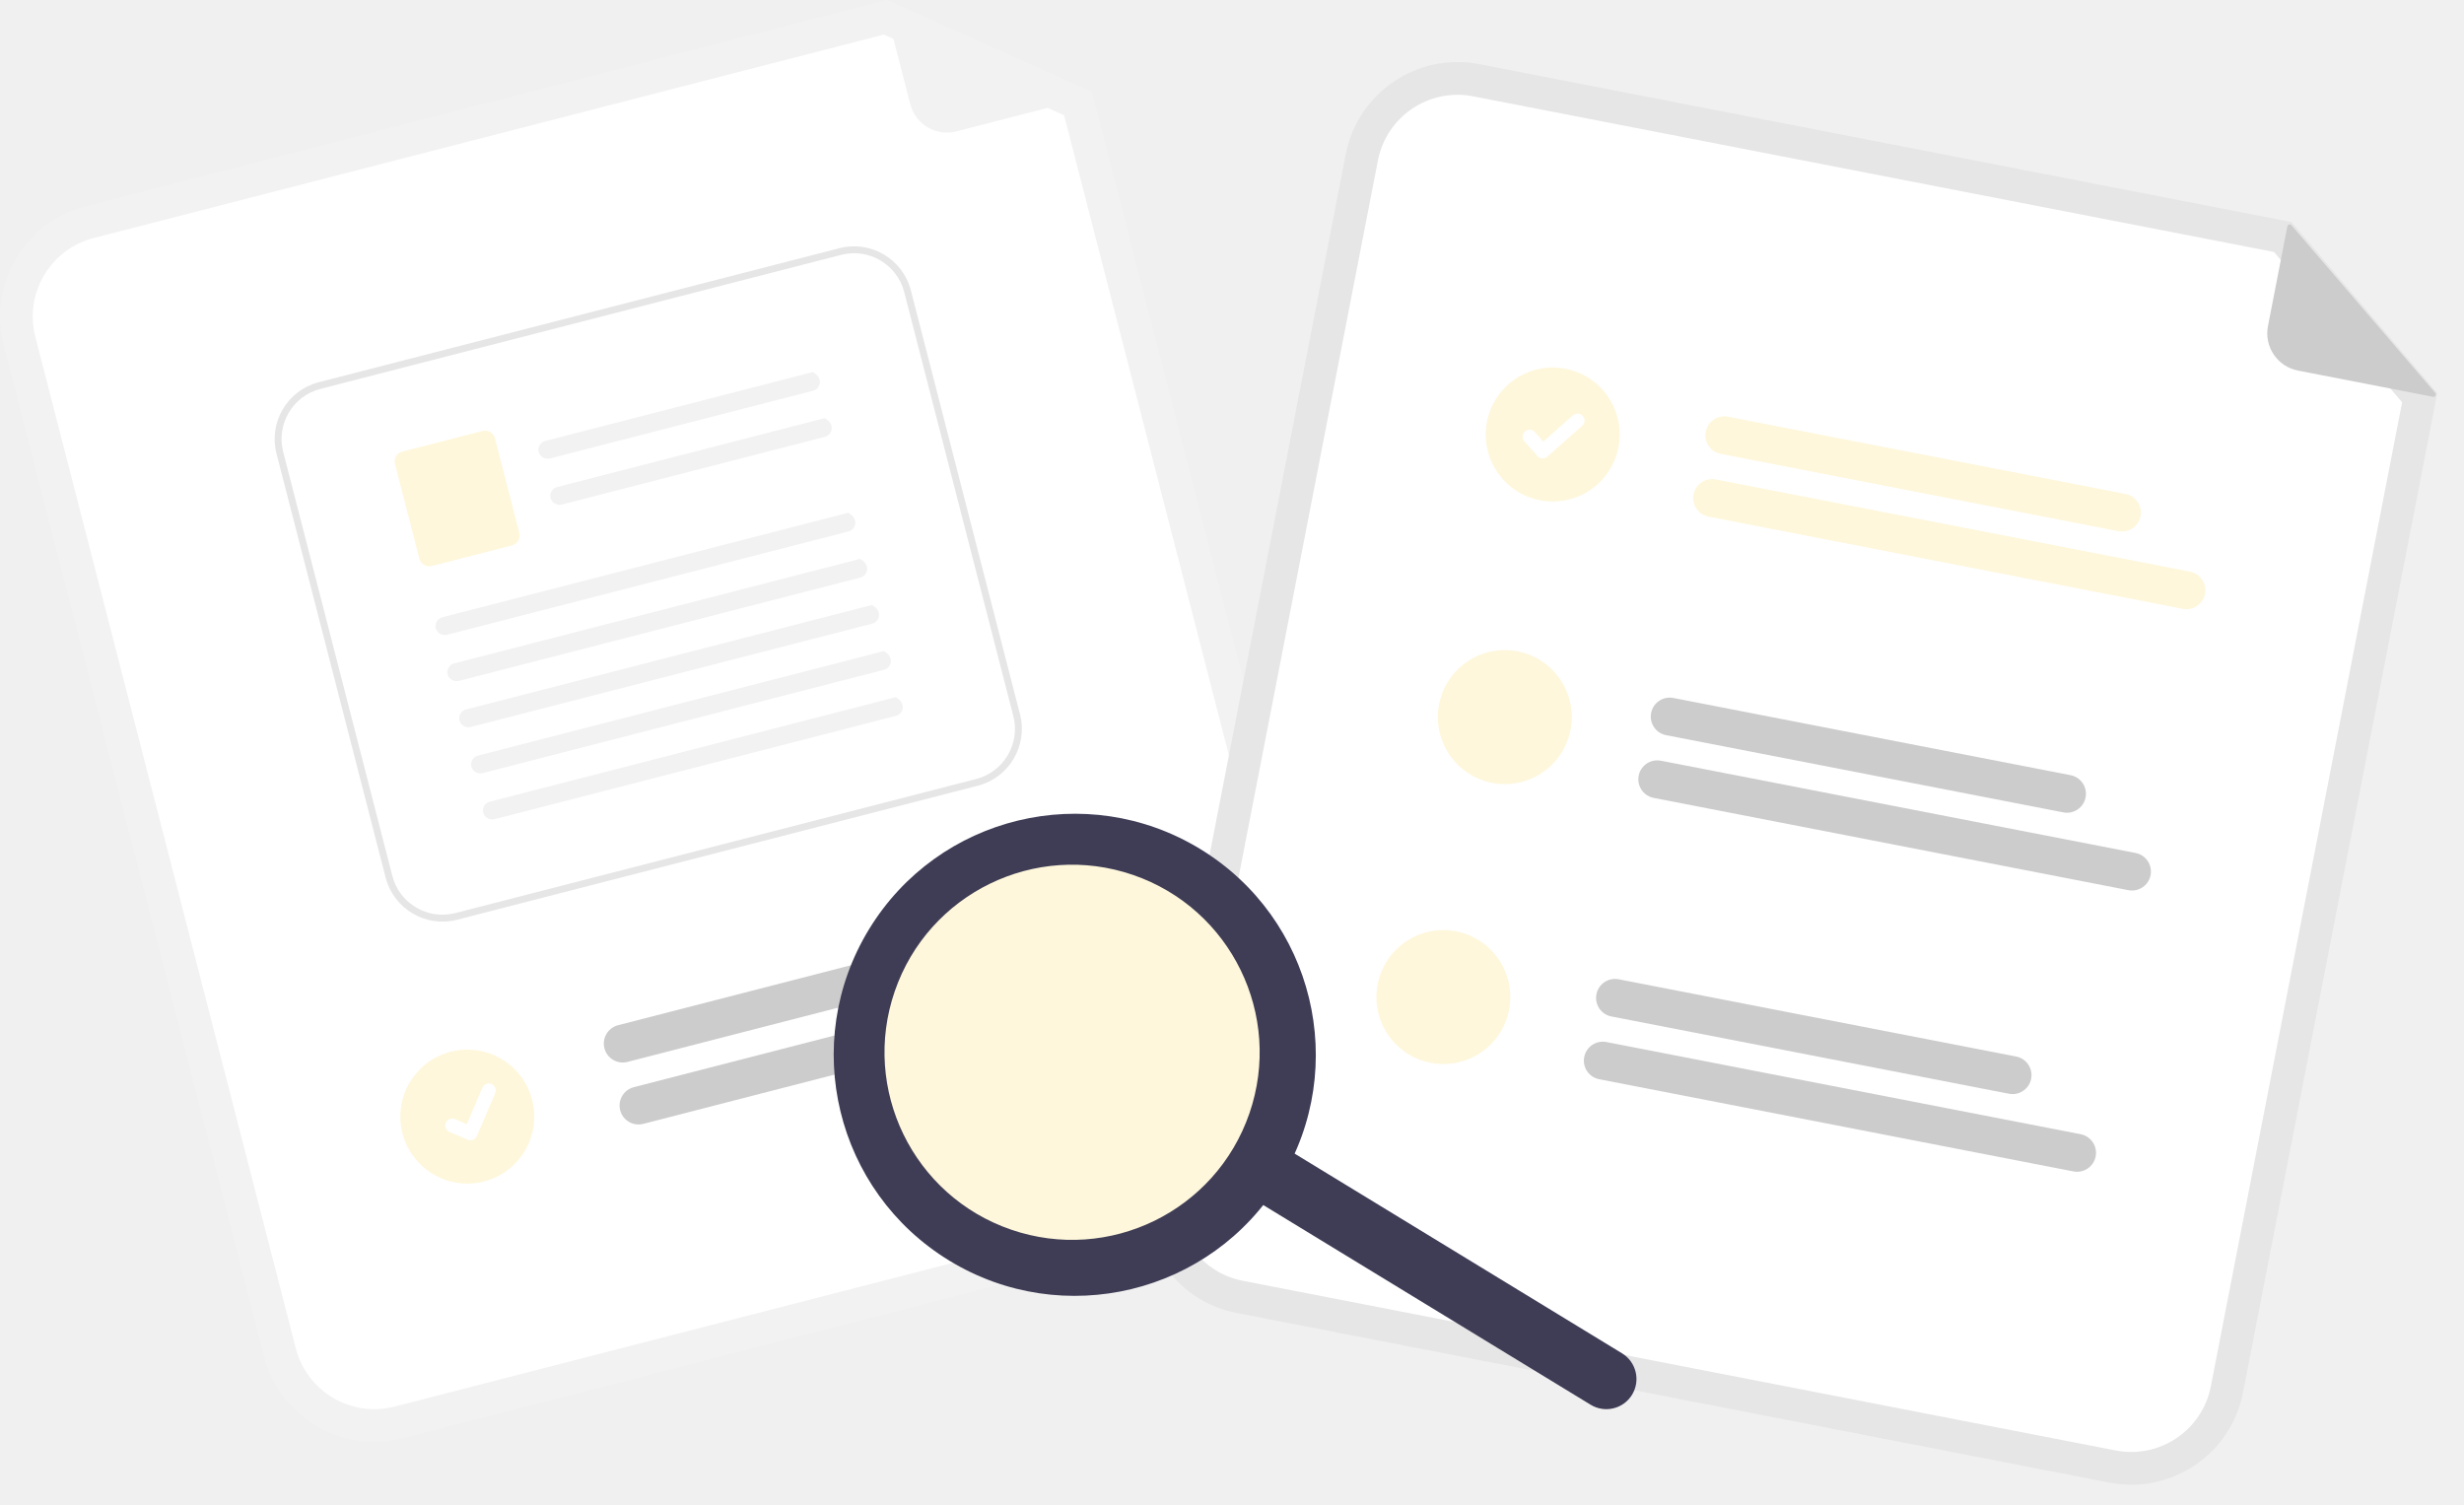
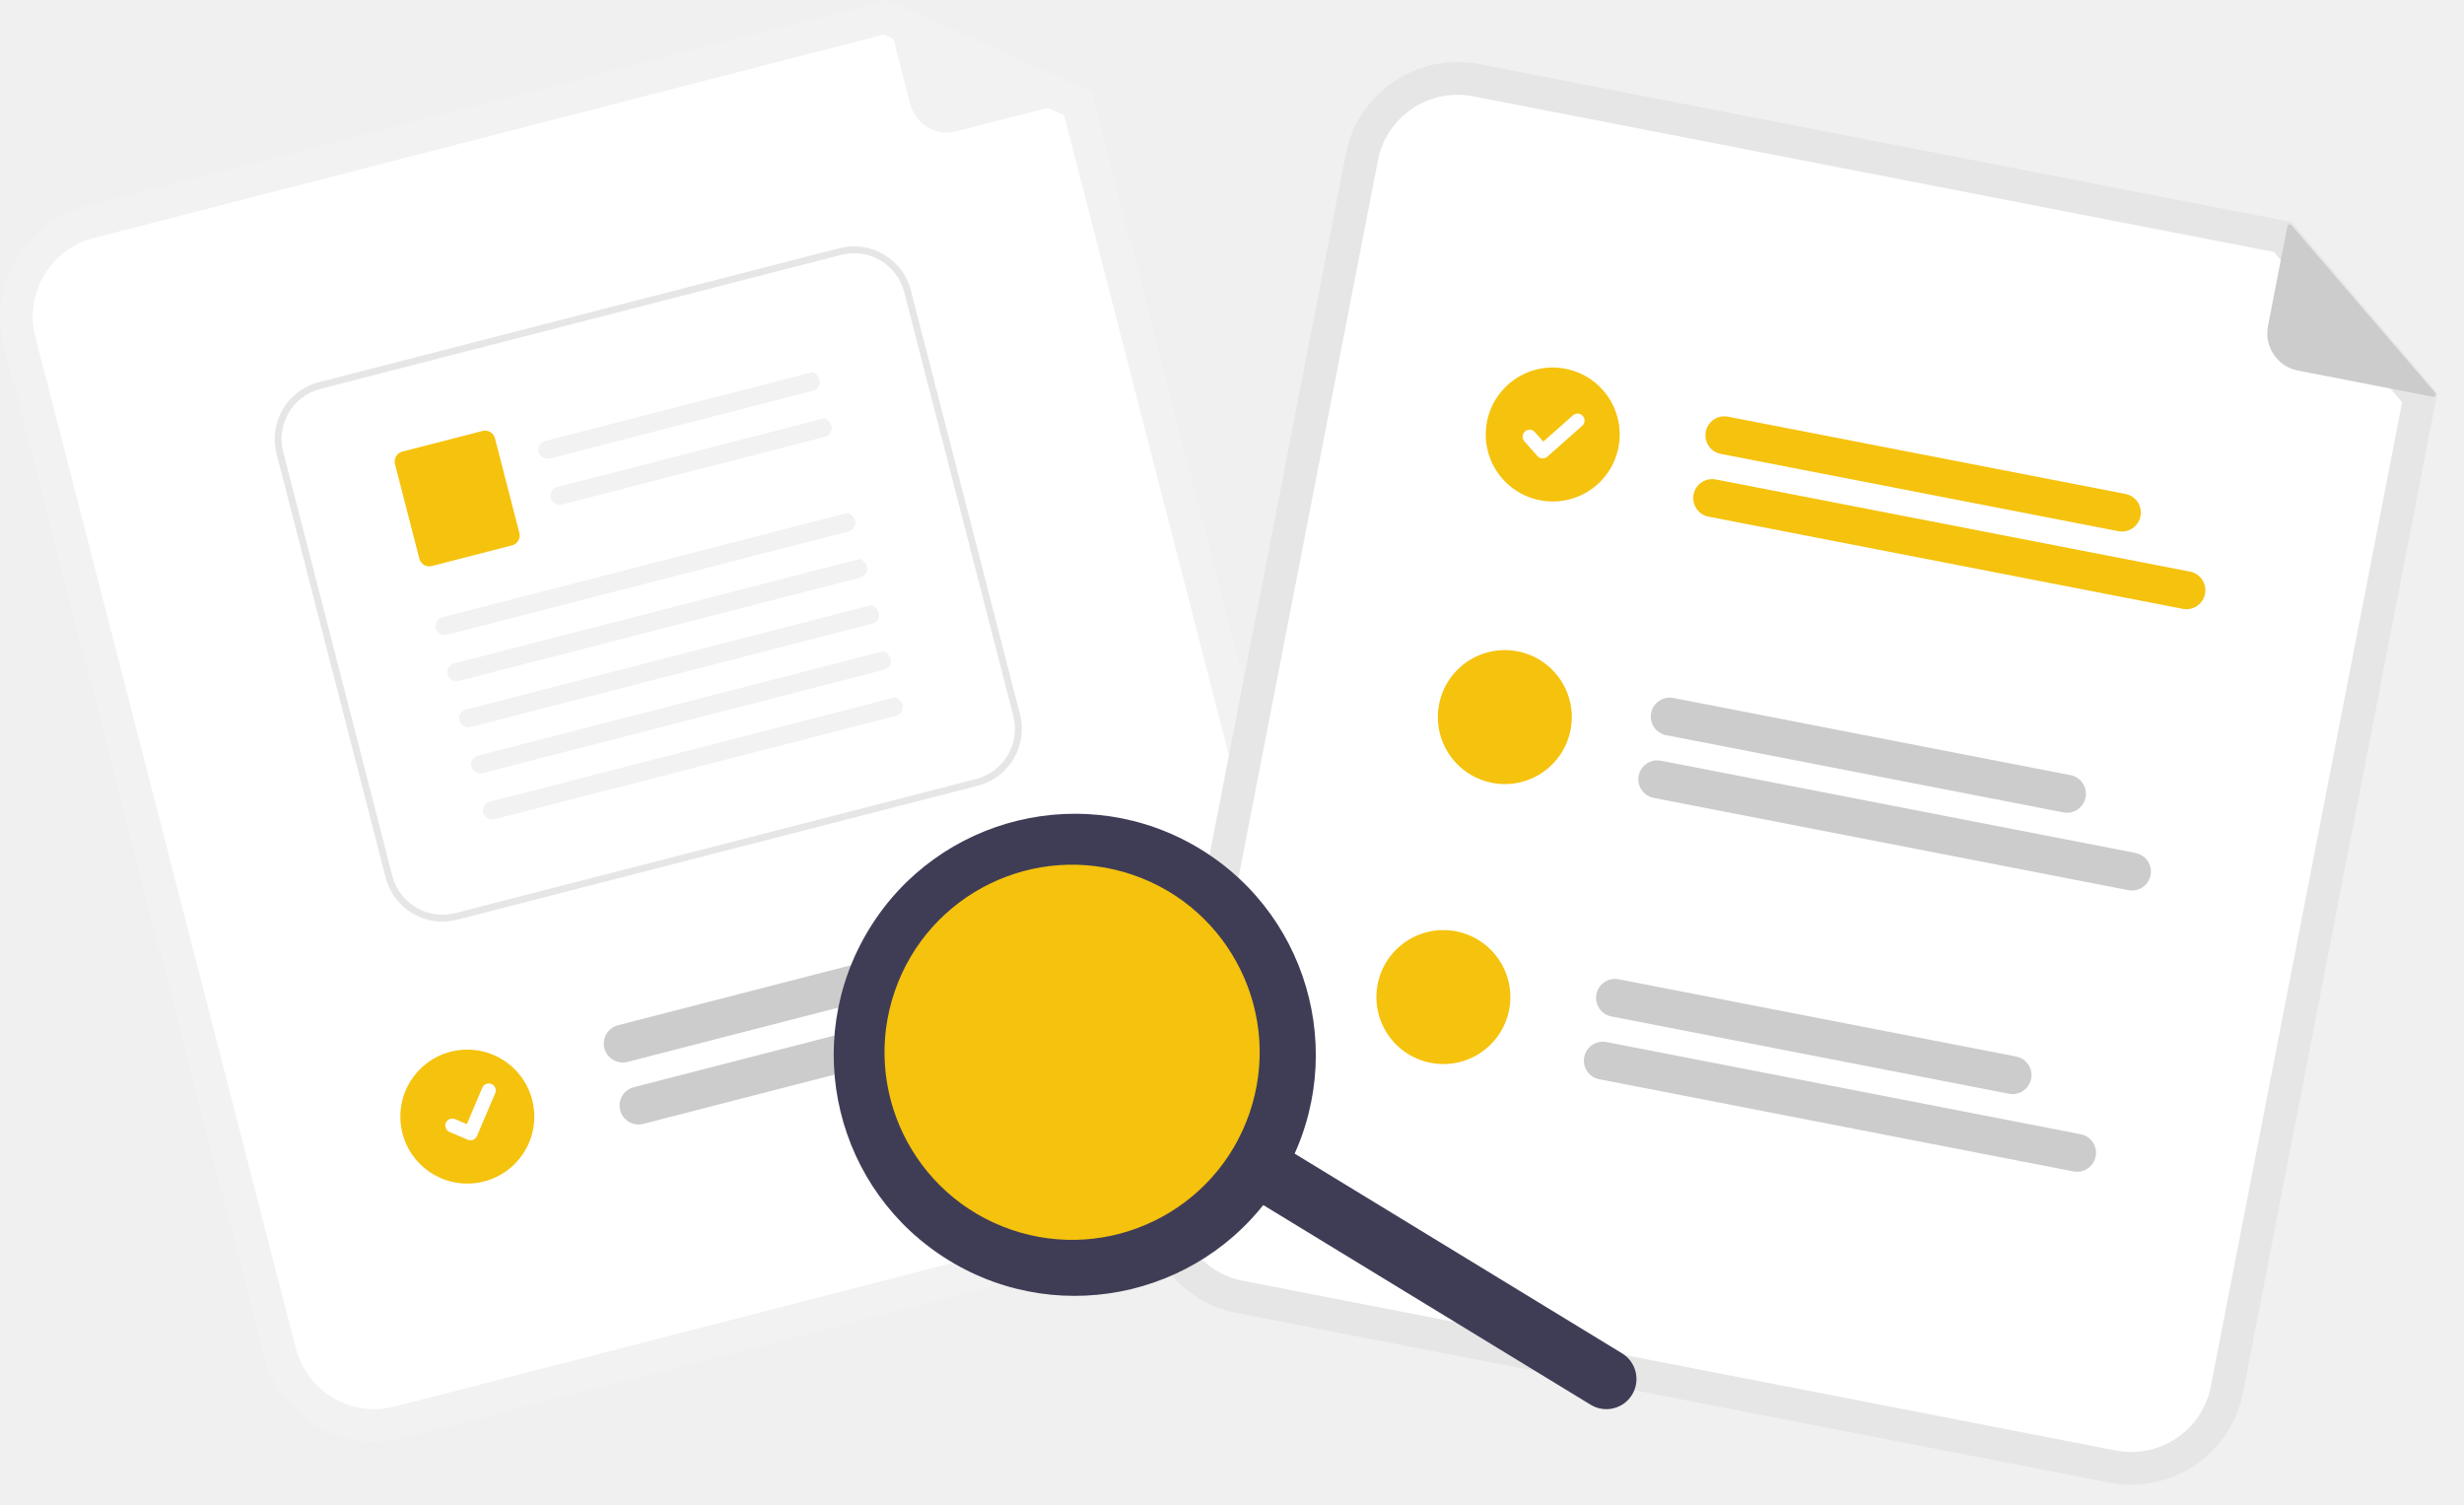
<svg xmlns="http://www.w3.org/2000/svg" width="748.974" height="457.275" viewBox="0 0 748.974 457.275" role="img" artist="Katerina Limpitsouni" source="https://undraw.co/">
  <g id="Group_201" data-name="Group 201" transform="translate(-382.003 -195.455)">
    <g id="Group_200" data-name="Group 200" transform="translate(382.003 195.455)">
-       <path id="Path_3120-317" data-name="Path 3120" d="M695.225,508.82,433.394,576.244a34.622,34.622,0,0,1-42.114-24.866L312.1,243.879a34.622,34.622,0,0,1,24.866-42.114l243.591-62.727L642.9,166.948l77.191,299.757A34.622,34.622,0,0,1,695.225,508.82Z" transform="translate(-311.003 -139.037)" fill="#f2f2f2" />
-       <path id="Path_3121-318" data-name="Path 3121" d="M338.989,210.925a24.655,24.655,0,0,0-17.708,29.99l79.185,307.5a24.655,24.655,0,0,0,29.99,17.708L692.287,498.7a24.655,24.655,0,0,0,17.708-29.99L634,173.595l-54.792-24.529Z" transform="translate(-310.548 -138.556)" fill="#fff" />
-       <path id="Path_3122-319" data-name="Path 3122" d="M629.927,168.5l-40.522,10.435a11.518,11.518,0,0,1-14.026-8.282l-7.707-29.929a.72.72,0,0,1,.989-.837l61.379,27.258a.72.72,0,0,1-.113,1.355Z" transform="translate(-298.695 -139)" fill="#f2f2f2" />
-       <path id="Path_3123-320" data-name="Path 3123" d="M612.519,418.284l-119.208,30.7a5.759,5.759,0,0,1-2.872-11.154l119.208-30.7a5.759,5.759,0,1,1,2.872,11.154Z" transform="translate(-302.605 -126.189)" fill="#ccc" />
-       <path id="Path_3124-321" data-name="Path 3124" d="M640.149,430.592,497.936,467.214a5.759,5.759,0,1,1-2.872-11.154l142.213-36.622a5.759,5.759,0,0,1,2.872,11.154Z" transform="translate(-302.384 -125.599)" fill="#ccc" />
-       <circle id="Ellipse_44" data-name="Ellipse 44" cx="20.355" cy="20.355" r="20.355" transform="translate(121.697 319.055)" fill="#fef7db" />
-       <path id="Path_3125-322" data-name="Path 3125" d="M604.421,374.437,446.1,415.191a17.835,17.835,0,0,1-21.694-12.812L391.229,273.49A17.835,17.835,0,0,1,404.041,251.8l158.32-40.754a17.835,17.835,0,0,1,21.694,12.812l33.178,128.889A17.835,17.835,0,0,1,604.421,374.437Z" transform="translate(-307.183 -135.611)" fill="#fff" />
-       <path id="Path_3126-323" data-name="Path 3126" d="M604.421,374.437,446.1,415.191a17.835,17.835,0,0,1-21.694-12.812L391.229,273.49A17.835,17.835,0,0,1,404.041,251.8l158.32-40.754a17.835,17.835,0,0,1,21.694,12.812l33.178,128.889A17.835,17.835,0,0,1,604.421,374.437ZM404.563,253.826a15.737,15.737,0,0,0-11.3,19.142l33.178,128.889a15.737,15.737,0,0,0,19.142,11.3L603.9,372.407a15.737,15.737,0,0,0,11.3-19.142L582.025,224.376a15.737,15.737,0,0,0-19.142-11.3Z" transform="translate(-307.183 -135.611)" fill="#e6e6e6" />
-       <path id="Path_411-324" data-name="Path 411" d="M550.66,252.63l-79.9,20.568a2.862,2.862,0,0,1-3.467-1.8,2.757,2.757,0,0,1,1.942-3.5l81.335-20.937c3.286,1.665,2.421,5.07.091,5.67Z" transform="translate(-303.514 -133.861)" fill="#f2f2f2" />
-       <path id="Path_412-325" data-name="Path 412" d="M554.1,266l-79.9,20.568a2.862,2.862,0,0,1-3.467-1.8,2.757,2.757,0,0,1,1.942-3.5l81.335-20.937c3.286,1.665,2.421,5.07.091,5.67Z" transform="translate(-303.349 -133.22)" fill="#f2f2f2" />
-       <path id="Path_413-326" data-name="Path 413" d="M461.146,298.825,436.761,305.1a3.1,3.1,0,0,1-3.776-2.23L425.577,274.1a3.1,3.1,0,0,1,2.23-3.776l24.385-6.277a3.105,3.105,0,0,1,3.776,2.23l7.408,28.777a3.1,3.1,0,0,1-2.23,3.776Z" transform="translate(-305.513 -133.047)" fill="#fef7db" />
-       <path id="Path_414-327" data-name="Path 414" d="M562.854,293.445,440.909,324.835a2.862,2.862,0,0,1-3.467-1.8,2.757,2.757,0,0,1,1.942-3.5l123.38-31.76c3.286,1.665,2.421,5.07.091,5.67Z" transform="translate(-304.946 -131.904)" fill="#f2f2f2" />
-       <path id="Path_415-328" data-name="Path 415" d="M566.3,306.822,444.353,338.213a2.862,2.862,0,0,1-3.467-1.8,2.757,2.757,0,0,1,1.942-3.5l123.38-31.76c3.286,1.665,2.421,5.07.091,5.67Z" transform="translate(-304.781 -131.263)" fill="#f2f2f2" />
-       <path id="Path_416-329" data-name="Path 416" d="M569.739,320.192,447.794,351.582a2.862,2.862,0,0,1-3.467-1.8,2.757,2.757,0,0,1,1.942-3.5l123.379-31.76c3.286,1.665,2.421,5.07.091,5.67Z" transform="translate(-304.616 -130.621)" fill="#f2f2f2" />
-       <path id="Path_417-330" data-name="Path 417" d="M573.183,333.569,451.237,364.959a2.862,2.862,0,0,1-3.467-1.8,2.757,2.757,0,0,1,1.942-3.5l123.38-31.76C576.377,329.564,575.513,332.969,573.183,333.569Z" transform="translate(-304.45 -129.98)" fill="#f2f2f2" />
-       <path id="Path_418-331" data-name="Path 418" d="M576.624,346.939,454.679,378.329a2.862,2.862,0,0,1-3.467-1.8,2.757,2.757,0,0,1,1.942-3.5l123.38-31.76C579.819,342.934,578.954,346.339,576.624,346.939Z" transform="translate(-304.285 -129.339)" fill="#f2f2f2" />
-       <path id="Path_395-332" data-name="Path 395" d="M448.363,470.511a2.111,2.111,0,0,1-1.335-.092l-.026-.011-5.545-2.351a2.126,2.126,0,1,1,1.664-3.913l3.593,1.528,4.708-11.076a2.125,2.125,0,0,1,2.787-1.124h0l-.028.072.029-.073a2.127,2.127,0,0,1,1.124,2.788l-5.539,13.023a2.126,2.126,0,0,1-1.431,1.224Z" transform="translate(-304.809 -123.966)" fill="#fff" />
+       <path id="Path_3120-467" data-name="Path 3120" d="M695.225,508.82,433.394,576.244a34.622,34.622,0,0,1-42.114-24.866L312.1,243.879a34.622,34.622,0,0,1,24.866-42.114l243.591-62.727L642.9,166.948l77.191,299.757A34.622,34.622,0,0,1,695.225,508.82Z" transform="translate(-311.003 -139.037)" fill="#f2f2f2" />
+       <path id="Path_3121-468" data-name="Path 3121" d="M338.989,210.925a24.655,24.655,0,0,0-17.708,29.99l79.185,307.5a24.655,24.655,0,0,0,29.99,17.708L692.287,498.7a24.655,24.655,0,0,0,17.708-29.99L634,173.595l-54.792-24.529Z" transform="translate(-310.548 -138.556)" fill="#fff" />
+       <path id="Path_3122-469" data-name="Path 3122" d="M629.927,168.5l-40.522,10.435a11.518,11.518,0,0,1-14.026-8.282l-7.707-29.929a.72.72,0,0,1,.989-.837l61.379,27.258a.72.72,0,0,1-.113,1.355Z" transform="translate(-298.695 -139)" fill="#f2f2f2" />
+       <path id="Path_3123-470" data-name="Path 3123" d="M612.519,418.284l-119.208,30.7a5.759,5.759,0,0,1-2.872-11.154l119.208-30.7a5.759,5.759,0,1,1,2.872,11.154Z" transform="translate(-302.605 -126.189)" fill="#ccc" />
+       <path id="Path_3124-471" data-name="Path 3124" d="M640.149,430.592,497.936,467.214a5.759,5.759,0,1,1-2.872-11.154l142.213-36.622a5.759,5.759,0,0,1,2.872,11.154Z" transform="translate(-302.384 -125.599)" fill="#ccc" />
+       <circle id="Ellipse_44" data-name="Ellipse 44" cx="20.355" cy="20.355" r="20.355" transform="translate(121.697 319.055)" fill="#f5c20d" />
+       <path id="Path_3125-472" data-name="Path 3125" d="M604.421,374.437,446.1,415.191a17.835,17.835,0,0,1-21.694-12.812L391.229,273.49A17.835,17.835,0,0,1,404.041,251.8l158.32-40.754a17.835,17.835,0,0,1,21.694,12.812l33.178,128.889A17.835,17.835,0,0,1,604.421,374.437Z" transform="translate(-307.183 -135.611)" fill="#fff" />
+       <path id="Path_3126-473" data-name="Path 3126" d="M604.421,374.437,446.1,415.191a17.835,17.835,0,0,1-21.694-12.812L391.229,273.49A17.835,17.835,0,0,1,404.041,251.8l158.32-40.754a17.835,17.835,0,0,1,21.694,12.812l33.178,128.889A17.835,17.835,0,0,1,604.421,374.437ZM404.563,253.826a15.737,15.737,0,0,0-11.3,19.142l33.178,128.889a15.737,15.737,0,0,0,19.142,11.3L603.9,372.407a15.737,15.737,0,0,0,11.3-19.142L582.025,224.376a15.737,15.737,0,0,0-19.142-11.3Z" transform="translate(-307.183 -135.611)" fill="#e6e6e6" />
+       <path id="Path_411-474" data-name="Path 411" d="M550.66,252.63l-79.9,20.568a2.862,2.862,0,0,1-3.467-1.8,2.757,2.757,0,0,1,1.942-3.5l81.335-20.937c3.286,1.665,2.421,5.07.091,5.67Z" transform="translate(-303.514 -133.861)" fill="#f2f2f2" />
+       <path id="Path_412-475" data-name="Path 412" d="M554.1,266l-79.9,20.568a2.862,2.862,0,0,1-3.467-1.8,2.757,2.757,0,0,1,1.942-3.5l81.335-20.937c3.286,1.665,2.421,5.07.091,5.67Z" transform="translate(-303.349 -133.22)" fill="#f2f2f2" />
+       <path id="Path_413-476" data-name="Path 413" d="M461.146,298.825,436.761,305.1a3.1,3.1,0,0,1-3.776-2.23L425.577,274.1a3.1,3.1,0,0,1,2.23-3.776l24.385-6.277a3.105,3.105,0,0,1,3.776,2.23l7.408,28.777a3.1,3.1,0,0,1-2.23,3.776Z" transform="translate(-305.513 -133.047)" fill="#f5c20d" />
+       <path id="Path_414-477" data-name="Path 414" d="M562.854,293.445,440.909,324.835a2.862,2.862,0,0,1-3.467-1.8,2.757,2.757,0,0,1,1.942-3.5l123.38-31.76c3.286,1.665,2.421,5.07.091,5.67Z" transform="translate(-304.946 -131.904)" fill="#f2f2f2" />
+       <path id="Path_415-478" data-name="Path 415" d="M566.3,306.822,444.353,338.213a2.862,2.862,0,0,1-3.467-1.8,2.757,2.757,0,0,1,1.942-3.5l123.38-31.76c3.286,1.665,2.421,5.07.091,5.67Z" transform="translate(-304.781 -131.263)" fill="#f2f2f2" />
+       <path id="Path_416-479" data-name="Path 416" d="M569.739,320.192,447.794,351.582a2.862,2.862,0,0,1-3.467-1.8,2.757,2.757,0,0,1,1.942-3.5l123.379-31.76c3.286,1.665,2.421,5.07.091,5.67Z" transform="translate(-304.616 -130.621)" fill="#f2f2f2" />
+       <path id="Path_417-480" data-name="Path 417" d="M573.183,333.569,451.237,364.959a2.862,2.862,0,0,1-3.467-1.8,2.757,2.757,0,0,1,1.942-3.5l123.38-31.76C576.377,329.564,575.513,332.969,573.183,333.569Z" transform="translate(-304.45 -129.98)" fill="#f2f2f2" />
+       <path id="Path_418-481" data-name="Path 418" d="M576.624,346.939,454.679,378.329a2.862,2.862,0,0,1-3.467-1.8,2.757,2.757,0,0,1,1.942-3.5l123.38-31.76C579.819,342.934,578.954,346.339,576.624,346.939Z" transform="translate(-304.285 -129.339)" fill="#f2f2f2" />
+       <path id="Path_395-482" data-name="Path 395" d="M448.363,470.511a2.111,2.111,0,0,1-1.335-.092l-.026-.011-5.545-2.351a2.126,2.126,0,1,1,1.664-3.913l3.593,1.528,4.708-11.076a2.125,2.125,0,0,1,2.787-1.124h0l-.028.072.029-.073a2.127,2.127,0,0,1,1.124,2.788l-5.539,13.023a2.126,2.126,0,0,1-1.431,1.224Z" transform="translate(-304.809 -123.966)" fill="#fff" />
    </g>
    <g id="Group_199" data-name="Group 199" transform="translate(673.007 225.872) rotate(-8)">
      <g id="Group_198" data-name="Group 198" transform="translate(125.896 0) rotate(19)">
-         <path id="Path_3127-333" data-name="Path 3127" d="M304.956,386.7H34.583A34.622,34.622,0,0,1,0,352.114V34.583A34.622,34.622,0,0,1,34.583,0H286.121l53.418,42.577V352.114A34.622,34.622,0,0,1,304.956,386.7Z" transform="translate(0 0)" fill="#e6e6e6" />
-         <path id="Path_3128-334" data-name="Path 3128" d="M24.627,0A24.655,24.655,0,0,0,0,24.627V342.158a24.655,24.655,0,0,0,24.627,24.627H295a24.655,24.655,0,0,0,24.627-24.627V37.418L272.683,0Z" transform="translate(9.956 9.956)" fill="#fff" />
-         <path id="Path_3129-335" data-name="Path 3129" d="M128.856,11.518H5.759A5.759,5.759,0,0,1,5.759,0h123.1a5.759,5.759,0,0,1,0,11.518Z" transform="translate(123.512 90.767)" fill="#fef7db" />
-         <path id="Path_3130-336" data-name="Path 3130" d="M152.612,11.518H5.759A5.759,5.759,0,0,1,5.759,0H152.612a5.759,5.759,0,1,1,0,11.518Z" transform="translate(123.512 110.204)" fill="#fef7db" />
-         <path id="Path_3131-337" data-name="Path 3131" d="M128.852,0H5.758a5.758,5.758,0,1,0,0,11.517H128.852a5.759,5.759,0,0,0,0-11.517Z" transform="translate(123.517 177.868)" fill="#ccc" />
-         <path id="Path_3132-338" data-name="Path 3132" d="M152.609,0H5.758a5.759,5.759,0,1,0,0,11.517h146.85a5.759,5.759,0,1,0,0-11.517Z" transform="translate(123.517 197.307)" fill="#ccc" />
-         <path id="Path_3133-339" data-name="Path 3133" d="M128.856,11.518H5.759A5.759,5.759,0,0,1,5.759,0h123.1a5.759,5.759,0,0,1,0,11.518Z" transform="translate(123.512 264.975)" fill="#ccc" />
-         <path id="Path_3134-340" data-name="Path 3134" d="M152.612,11.518H5.759A5.759,5.759,0,0,1,5.759,0H152.612a5.759,5.759,0,1,1,0,11.518Z" transform="translate(123.512 284.411)" fill="#ccc" />
-         <circle id="Ellipse_44-2" data-name="Ellipse 44" cx="20.355" cy="20.355" r="20.355" transform="translate(57.655 85.89)" fill="#fef7db" />
-         <path id="Path_395-2-341" data-name="Path 395" d="M6.909,15.481a2.111,2.111,0,0,1-1.27-.422l-.023-.017L.832,11.382A2.126,2.126,0,0,1,3.419,8.008l3.1,2.376L13.839.832A2.125,2.125,0,0,1,16.819.439h0L16.774.5l.047-.063a2.127,2.127,0,0,1,.393,2.98L8.6,14.649a2.126,2.126,0,0,1-1.691.829Z" transform="translate(69.085 98.528)" fill="#fff" />
-         <path id="Path_3135-342" data-name="Path 3135" d="M40.707,20.359A20.354,20.354,0,0,1,20.356,40.721a4.372,4.372,0,0,1-.524-.021A20.353,20.353,0,1,1,40.707,20.359Z" transform="translate(59.75 172.987)" fill="#fef7db" />
-         <circle id="Ellipse_44-3" data-name="Ellipse 44" cx="20.355" cy="20.355" r="20.355" transform="translate(57.655 260.097)" fill="#fef7db" />
-         <path id="Path_3136-343" data-name="Path 3136" d="M53.362,43.143H11.518A11.518,11.518,0,0,1,0,31.625V.72A.72.72,0,0,1,1.167.156l52.642,41.7a.72.72,0,0,1-.447,1.284Z" transform="translate(285.137 0.805)" fill="#ccc" />
+         <path id="Path_3127-483" data-name="Path 3127" d="M304.956,386.7H34.583A34.622,34.622,0,0,1,0,352.114V34.583A34.622,34.622,0,0,1,34.583,0H286.121l53.418,42.577V352.114A34.622,34.622,0,0,1,304.956,386.7Z" transform="translate(0 0)" fill="#e6e6e6" />
+         <path id="Path_3128-484" data-name="Path 3128" d="M24.627,0A24.655,24.655,0,0,0,0,24.627V342.158a24.655,24.655,0,0,0,24.627,24.627H295a24.655,24.655,0,0,0,24.627-24.627V37.418L272.683,0Z" transform="translate(9.956 9.956)" fill="#fff" />
+         <path id="Path_3129-485" data-name="Path 3129" d="M128.856,11.518H5.759A5.759,5.759,0,0,1,5.759,0h123.1a5.759,5.759,0,0,1,0,11.518Z" transform="translate(123.512 90.767)" fill="#f5c20d" />
+         <path id="Path_3130-486" data-name="Path 3130" d="M152.612,11.518H5.759A5.759,5.759,0,0,1,5.759,0H152.612a5.759,5.759,0,1,1,0,11.518Z" transform="translate(123.512 110.204)" fill="#f5c20d" />
+         <path id="Path_3131-487" data-name="Path 3131" d="M128.852,0H5.758a5.758,5.758,0,1,0,0,11.517H128.852a5.759,5.759,0,0,0,0-11.517Z" transform="translate(123.517 177.868)" fill="#ccc" />
+         <path id="Path_3132-488" data-name="Path 3132" d="M152.609,0H5.758a5.759,5.759,0,1,0,0,11.517h146.85a5.759,5.759,0,1,0,0-11.517Z" transform="translate(123.517 197.307)" fill="#ccc" />
+         <path id="Path_3133-489" data-name="Path 3133" d="M128.856,11.518H5.759A5.759,5.759,0,0,1,5.759,0h123.1a5.759,5.759,0,0,1,0,11.518Z" transform="translate(123.512 264.975)" fill="#ccc" />
+         <path id="Path_3134-490" data-name="Path 3134" d="M152.612,11.518H5.759A5.759,5.759,0,0,1,5.759,0H152.612a5.759,5.759,0,1,1,0,11.518Z" transform="translate(123.512 284.411)" fill="#ccc" />
+         <circle id="Ellipse_44-2" data-name="Ellipse 44" cx="20.355" cy="20.355" r="20.355" transform="translate(57.655 85.89)" fill="#f5c20d" />
+         <path id="Path_395-2-491" data-name="Path 395" d="M6.909,15.481a2.111,2.111,0,0,1-1.27-.422l-.023-.017L.832,11.382A2.126,2.126,0,0,1,3.419,8.008l3.1,2.376L13.839.832A2.125,2.125,0,0,1,16.819.439h0L16.774.5l.047-.063a2.127,2.127,0,0,1,.393,2.98L8.6,14.649a2.126,2.126,0,0,1-1.691.829Z" transform="translate(69.085 98.528)" fill="#fff" />
+         <path id="Path_3135-492" data-name="Path 3135" d="M40.707,20.359A20.354,20.354,0,0,1,20.356,40.721a4.372,4.372,0,0,1-.524-.021A20.353,20.353,0,1,1,40.707,20.359Z" transform="translate(59.75 172.987)" fill="#f5c20d" />
+         <circle id="Ellipse_44-3" data-name="Ellipse 44" cx="20.355" cy="20.355" r="20.355" transform="translate(57.655 260.097)" fill="#f5c20d" />
+         <path id="Path_3136-493" data-name="Path 3136" d="M53.362,43.143H11.518A11.518,11.518,0,0,1,0,31.625V.72A.72.72,0,0,1,1.167.156l52.642,41.7a.72.72,0,0,1-.447,1.284Z" transform="translate(285.137 0.805)" fill="#ccc" />
      </g>
    </g>
-     <path id="Path_3140-344" data-name="Path 3140" d="M754.518,518.049a9.158,9.158,0,0,1-12.587,3.05L635.078,455.923a9.158,9.158,0,0,1,9.538-15.637l106.852,65.176a9.158,9.158,0,0,1,3.049,12.587Z" transform="translate(123.58 101.359)" fill="#3f3d56" />
-     <path id="Path_3141-345" data-name="Path 3141" d="M688.648,486.5a73.265,73.265,0,1,1-24.4-100.7A73.265,73.265,0,0,1,688.648,486.5ZM579.19,419.73a54.949,54.949,0,1,0,75.524-18.3,54.949,54.949,0,0,0-75.524,18.3Z" transform="translate(82.597 67.737)" fill="#3f3d56" />
-     <circle id="Ellipse_44-4" data-name="Ellipse 44" cx="57.007" cy="57.007" r="57.007" transform="translate(672.542 442.858) rotate(19)" fill="#fef7db" />
+     <path id="Path_3140-494" data-name="Path 3140" d="M754.518,518.049a9.158,9.158,0,0,1-12.587,3.05L635.078,455.923a9.158,9.158,0,0,1,9.538-15.637l106.852,65.176a9.158,9.158,0,0,1,3.049,12.587Z" transform="translate(123.58 101.359)" fill="#3f3d56" />
+     <path id="Path_3141-495" data-name="Path 3141" d="M688.648,486.5a73.265,73.265,0,1,1-24.4-100.7A73.265,73.265,0,0,1,688.648,486.5ZM579.19,419.73a54.949,54.949,0,1,0,75.524-18.3,54.949,54.949,0,0,0-75.524,18.3Z" transform="translate(82.597 67.737)" fill="#3f3d56" />
+     <circle id="Ellipse_44-4" data-name="Ellipse 44" cx="57.007" cy="57.007" r="57.007" transform="translate(672.542 442.858) rotate(19)" fill="#f5c20d" />
  </g>
</svg>
